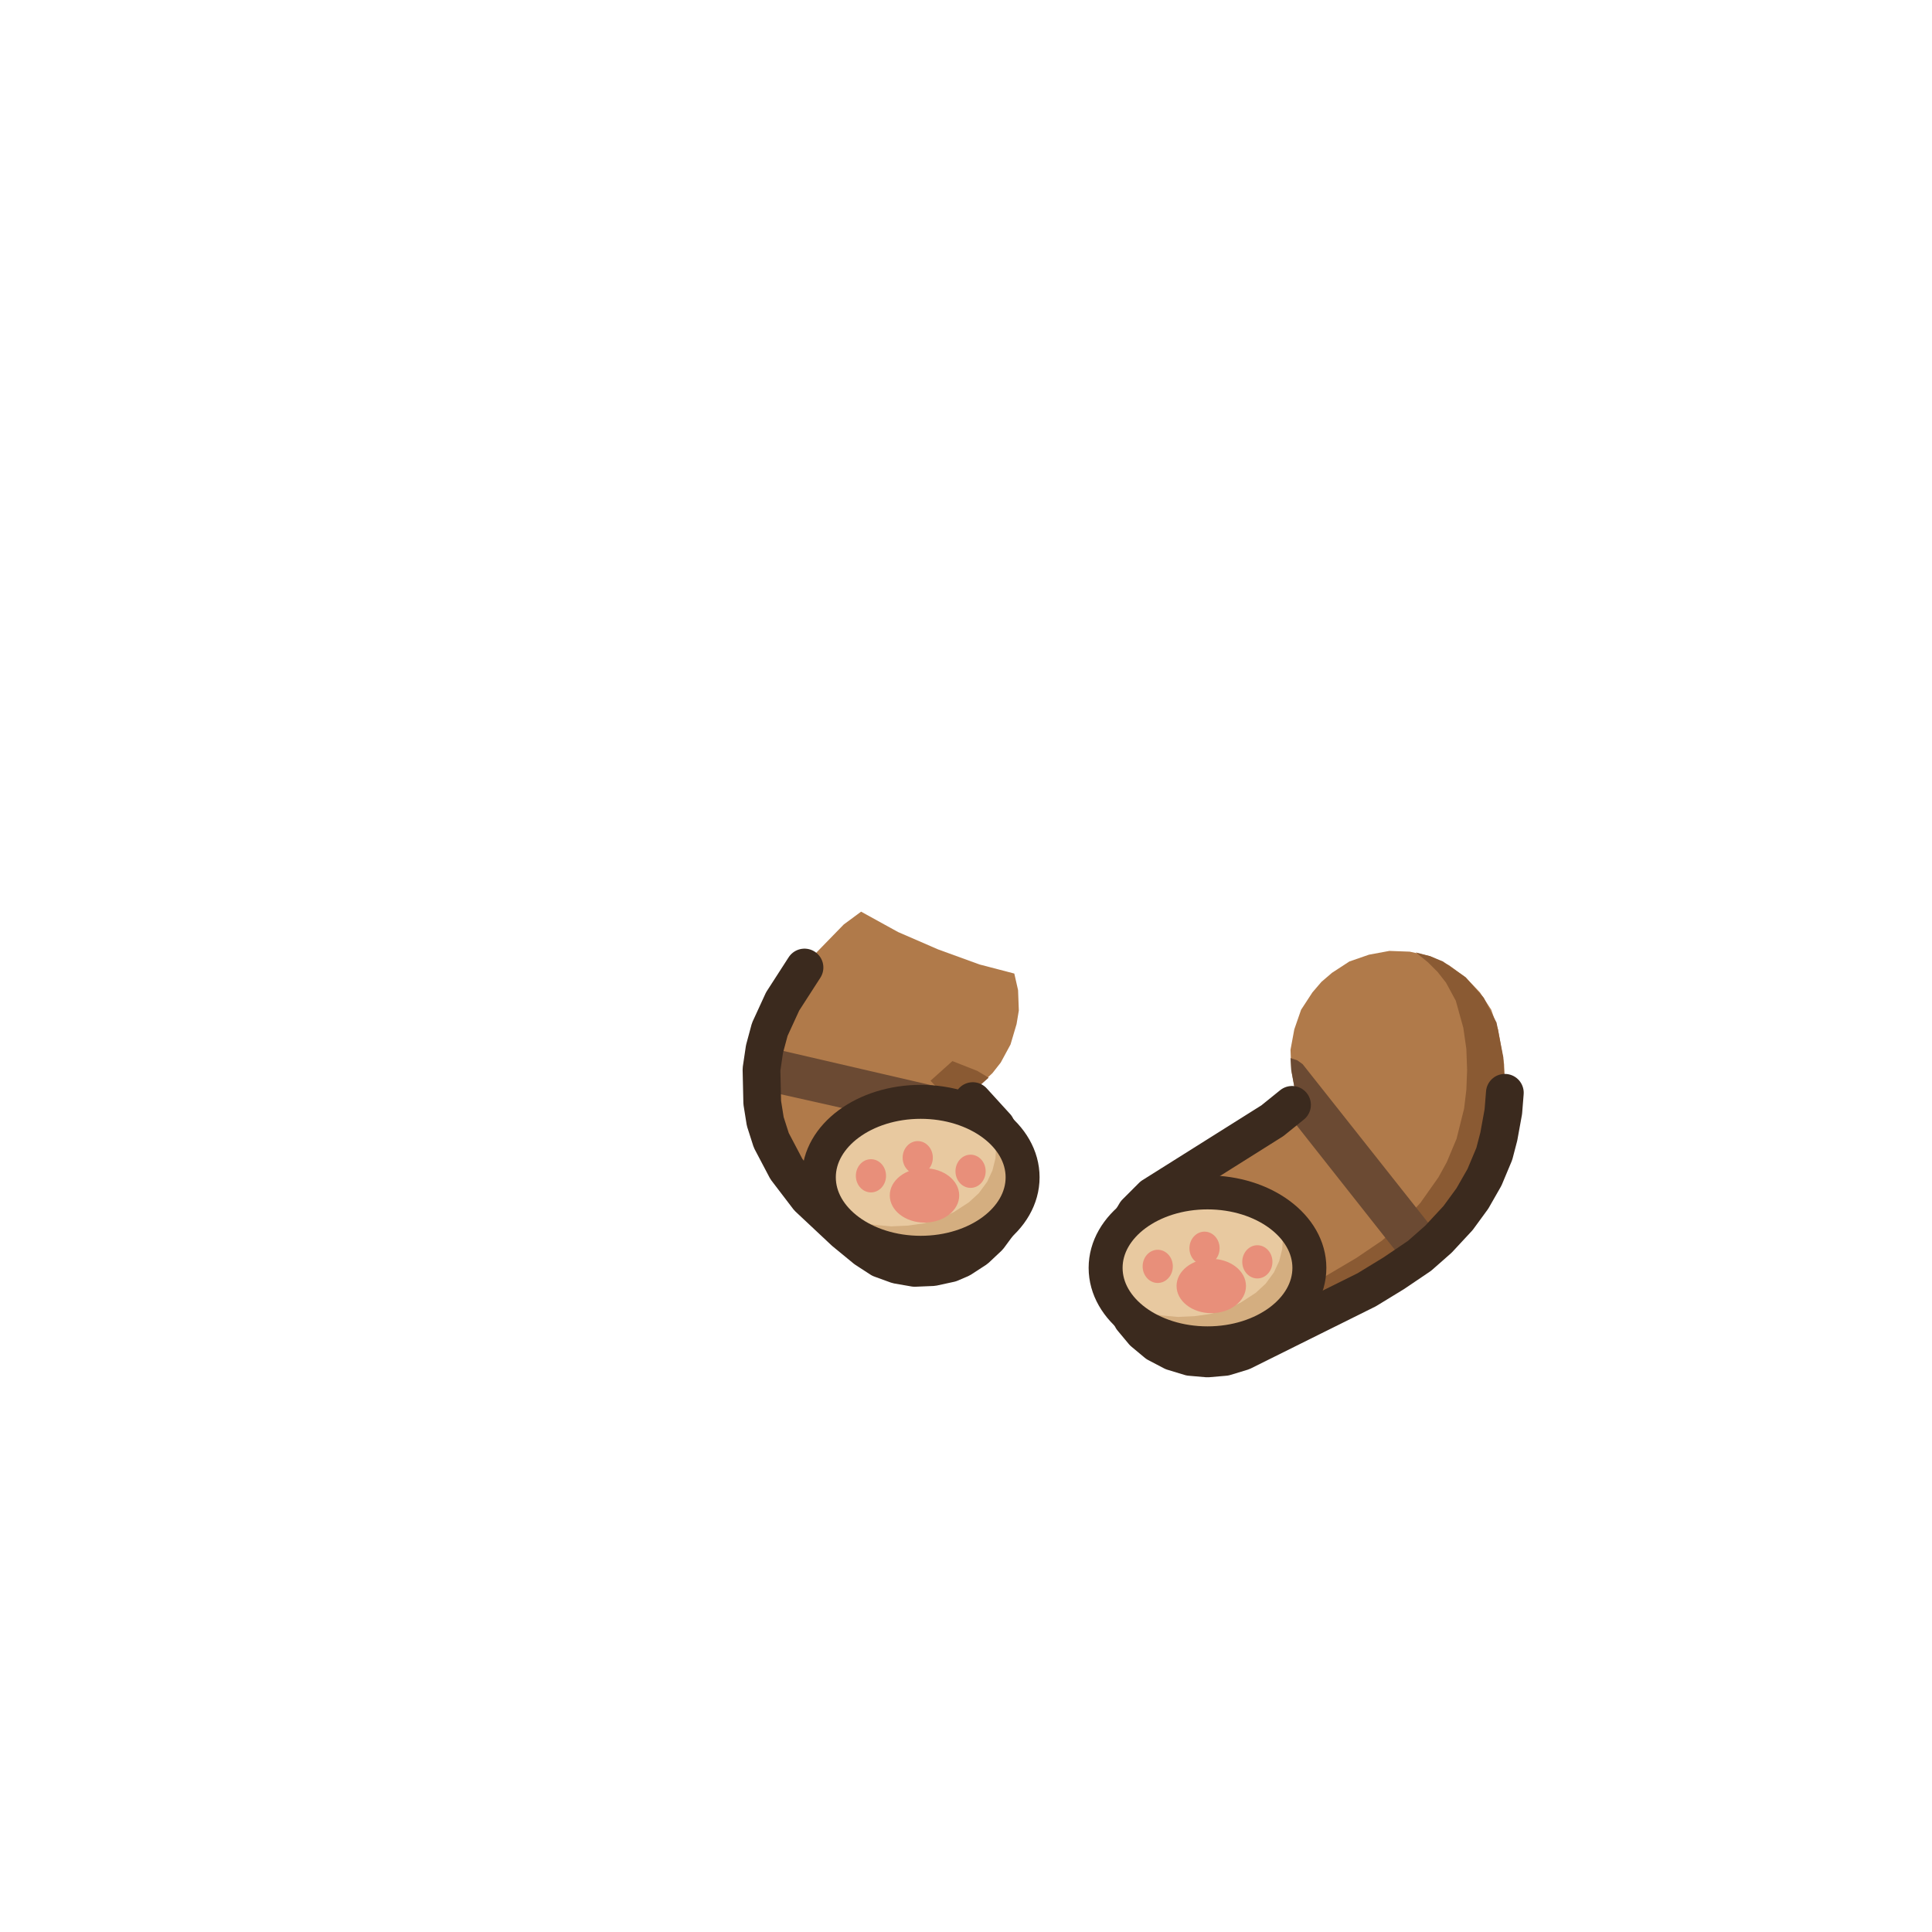
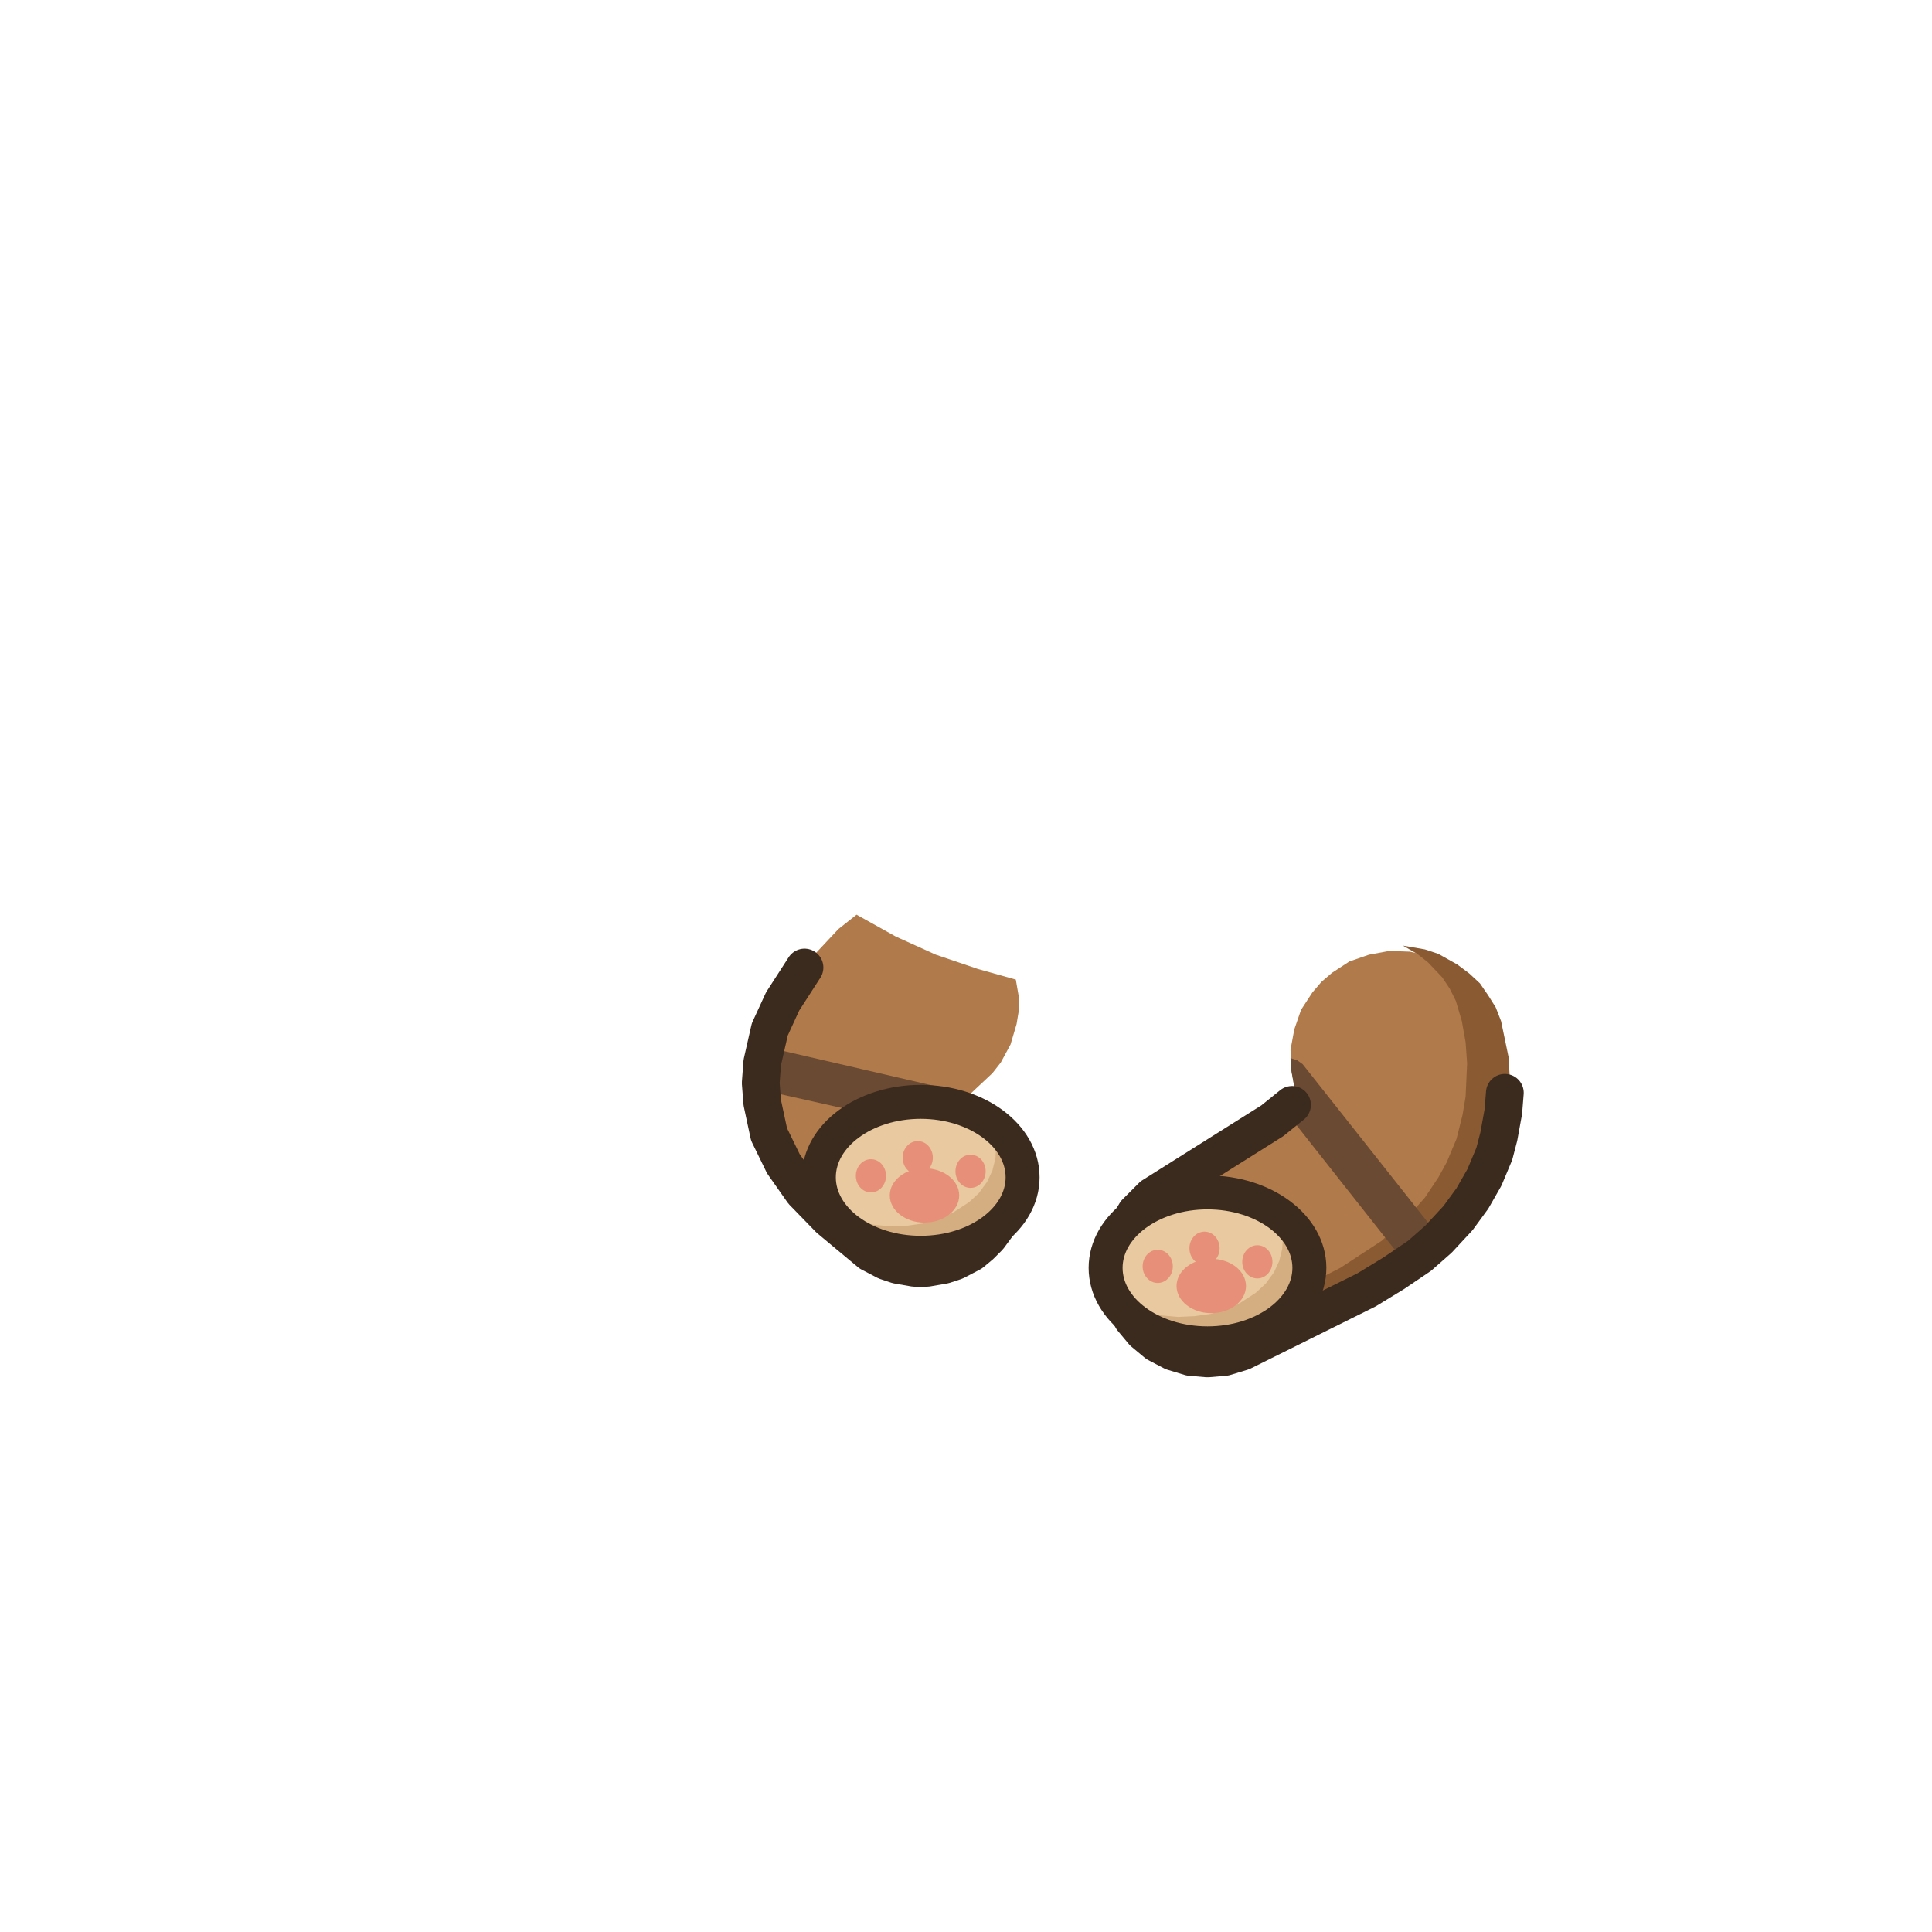
<svg xmlns="http://www.w3.org/2000/svg" viewBox="0 0 256 256">
-   <path d="M103.7 132.7 L102.4 135.5 L101.3 139 L100.8 142.6 L100.9 145.2 L101.4 148.6 L102.2 151.1 L103.8 154.2 L105.9 157.2 L108.4 160.1 L112.9 164.1 L115.3 166 L118.1 167.4 L120.4 167.9 L123.6 167.9 L126.6 167.1 L129.3 165.5 L131.5 163.3 L133.1 160.6 L133.9 157.6 L134 155.2 L133.4 152.1 L132.4 150 L131 148.1 L128.3 145.2 L131.5 142.2 L132.6 140.8 L133.9 138.4 L134.7 135.7 L135 133.9 L134.9 131.2 L134.4 129 L129.8 127.8 L124.3 125.8 L119 123.5 L114.1 120.8 L111.8 122.5 L108.1 126.3 L105.3 130Z" fill="#B07A4A" />
-   <path d="M115.2 165.9 L118.1 167.4 L120.4 167.9 L122.8 168 L125.1 167.6 L127.3 166.8 L129.3 165.5 L131 163.9 L132.4 162 L133.4 159.9 L133.8 158.3 L134 156 L133.9 154.4 L133.4 152.1 L132.4 150 L131 148.1 L128.3 145.2 L131 142.8 L129.5 141.9 L126.2 140.6 L123.3 143.2 L126 146.1 L127 147.3 L127.8 148.7 L128.6 150.9 L129 153.2 L128.9 155.6 L128.4 157.9 L127.4 160 L125.5 162.5 L123 164.4 L120.9 165.4 L119.3 165.8 L117 166Z" fill="#8A5A33" />
+   <path d="M103.7 132.7 L102.4 135.5 L101.3 139 L100.8 142.6 L100.9 145.2 L101.4 148.6 L102.2 151.1 L103.8 154.2 L105.9 157.2 L108.4 160.1 L112.9 164.1 L115.3 166 L118.1 167.4 L120.4 167.9 L123.6 167.9 L126.6 167.1 L129.3 165.5 L131.5 163.3 L133.1 160.6 L133.9 157.6 L134 155.2 L133.4 152.1 L132.4 150 L131 148.1 L128.3 145.2 L131.5 142.2 L132.6 140.8 L133.9 138.4 L134.7 135.7 L135 133.9 L135 132.1 L134.6 129.8 L129.6 128.4 L124 126.5 L118.7 124.1 L113.5 121.2 L111.1 123.1 L108.1 126.3 L105.3 130Z" fill="#B07A4A" />
+   <path d="M115 166.6 L117.2 167.7 L119.5 168.5 L122 168.7 L124.5 168.5 L126.8 167.7 L129 166.6 L131 165 L132.5 163.1 L133.7 160.9 L134.5 158.5 L134.7 156 L134.5 153.5 L133.7 151.2 L132.6 149 L131.5 147.6 L129.3 145.3 L128.1 146.4 L127.2 147.6 L128.1 149.4 L128.6 150.9 L129 154 L128.6 157.1 L128.1 158.6 L127 160.7 L125.5 162.5 L124.3 163.5 L122.3 164.8 L120.9 165.4 L118.6 165.9 L117 166 L115.4 165.9 L113.5 165.5Z" fill="#8A5A33" />
  <path d="M100.8 144.4 L129.8 150.9 L130.8 150.6 L131.5 150.1 L132 149.4 L131 148.1 L128.3 145.2 L128.6 145 L101.4 138.7 L100.9 141.7Z" fill="#6B4A33" />
-   <path d="M103.7 132.7 L102 136.4 L101.3 139 L100.9 141.7 L101 146.1 L101.4 148.6 L102.2 151.1 L104.2 154.9 L107.1 158.7 L111.9 163.2 L114.7 165.5 L116.7 166.8 L118.9 167.6 L121.2 168 L123.6 167.9 L125.9 167.4 L127.3 166.8 L129.3 165.5 L131 163.9 L132.4 162 L133.4 159.9 L133.9 157.6 L134 156 L133.8 153.7 L133.1 151.4 L132 149.3 L128.9 145.9M106.6 128.2 L103.7 132.7" fill="none" stroke="#3B2A1E" stroke-width="5" stroke-linecap="round" stroke-linejoin="round" />
+   <path d="M103.7 132.7 L102 136.4 L101 140.8 L100.8 143.5 L101 146.1 L101.9 150.3 L103.8 154.2 L106.4 157.9 L109.9 161.5 L115.3 166 L117.4 167.1 L118.9 167.6 L121.2 168 L122.8 168 L125.1 167.6 L126.6 167.1 L128.7 166 L129.9 165 L131 163.9 L132.4 162 L133.4 159.9 L133.8 158.3 L134 156 L133.9 154.4 L133.6 152.9 L132.8 150.8M106.6 128.2 L103.7 132.7" fill="none" stroke="#3B2A1E" stroke-width="5" stroke-linecap="round" stroke-linejoin="round" />
  <path d="M168.6 148.5 L152.7 158.5 L150.5 160.7 L148.9 163.4 L148.2 165.7 L148 168 L148.2 170.3 L148.9 172.6 L150 174.7 L151.5 176.5 L153.3 178 L155.4 179.1 L157.7 179.8 L160 180 L162.3 179.8 L164.6 179.1 L178.8 172.1 L182.6 170 L188.1 166.4 L192.2 162.5 L195.1 158.8 L196.7 156 L198 152.9 L198.8 149.7 L199.3 146.4 L199.4 143.8 L199.3 141 L198.5 136.4 L197.6 133.8 L196.1 131.5 L194.2 129.5 L192 127.9 L189.5 126.7 L186.8 126.1 L184.1 126 L181.4 126.5 L178.8 127.4 L176.5 128.9 L175.1 130.1 L173.9 131.5 L172.4 133.8 L171.5 136.4 L171 139.1 L171.1 141.8 L171.8 145.6 L170.9 146.6Z" fill="#B07A4A" />
-   <path d="M153.2 177.9 L156.1 179.4 L158.4 179.9 L161.6 179.9 L164.6 179.1 L178.8 172.1 L184 169.2 L186.8 167.3 L189.9 164.8 L193.2 161.4 L195.6 158 L196.7 156 L198 152.9 L199 148.9 L199.3 146.4 L199.4 143.8 L199.2 140.1 L198.3 135.5 L196.6 132.2 L194.2 129.5 L191.2 127.4 L189.5 126.7 L187.6 126.2 L189.2 127.5 L190.5 128.8 L191.6 130.2 L192.9 132.6 L193.9 136.2 L194.3 139 L194.4 141.8 L194.3 144.4 L194 146.9 L193 150.9 L191.7 154 L190.6 156 L188.2 159.4 L185.6 162.2 L183.1 164.4 L179.7 166.7 L175.3 169.3 L159.6 177.1 L156.6 177.9 L155 178Z" fill="#8A5A33" />
+   <path d="M151.6 177.6 L154.4 179.4 L157.5 180.5 L160.9 180.7 L164.1 180 L177.4 173.5 L182.9 170.6 L188.5 166.9 L190.4 165.3 L192.8 163 L195.7 159.2 L197.7 155.5 L198.6 153.2 L199.3 150.8 L200 146.4 L200.1 143.7 L199.9 140.1 L198.9 135.3 L198.2 133.5 L197.2 131.9 L196.1 130.3 L194.7 129 L193.1 127.8 L190.6 126.4 L188.8 125.8 L185.9 125.3 L187.8 126.4 L189.2 127.5 L191.1 129.5 L192.1 131 L192.9 132.6 L193.7 135.3 L194.2 138.1 L194.4 140.9 L194.2 145.3 L193.8 147.7 L193 150.9 L191.7 154 L190.6 156 L188.8 158.7 L187.2 160.5 L183.1 164.4 L177.6 168 L160.3 176.8 L158.1 177.6 L155.8 178 L153.4 177.9Z" fill="#8A5A33" />
  <path d="M172.6 141 L171.9 140.5 L171 140.2 L171.1 141.8 L171.8 145.6 L170.3 147.2 L186.4 167.6 L190.8 164Z" fill="#6B4A33" />
  <path d="M168.6 148.5 L152.7 158.5 L150.5 160.7 L148.9 163.4 L148.2 165.7 L148 168 L148.2 170.3 L148.9 172.6 L150 174.7 L151.5 176.5 L153.3 178 L155.4 179.1 L157.7 179.8 L160 180 L162.3 179.8 L164.6 179.1 L181.1 170.9 L184.7 168.7 L188.1 166.4 L190.6 164.2 L193.2 161.4 L195.1 158.8 L196.7 156 L198 152.9 L198.6 150.6 L199.2 147.3 L199.4 144.8M171.2 146.4 L168.6 148.5" fill="none" stroke="#3B2A1E" stroke-width="5" stroke-linecap="round" stroke-linejoin="round" />
  <ellipse cx="122" cy="156" rx="13.5" ry="10" fill="#E8C9A0" />
  <path d="M135.5 155.7 L135 153.4 L134.1 151.6 L132.7 149.9 L130.8 148.4 L131.6 150.2 L132 151.8 L131.9 153.5 L131.5 155.1 L130.8 156.6 L129.7 158.1 L128.4 159.3 L126.4 160.6 L124.5 161.5 L122.4 162.1 L120.3 162.4 L118.1 162.5 L115.9 162.3 L113.7 161.9 L111.8 161.2 L109.7 160.1 L110.8 161.6 L112.1 162.8 L113.8 163.9 L116 165 L118.1 165.6 L120.2 165.9 L122.9 166 L125.1 165.7 L127.2 165.2 L129.1 164.5 L130.9 163.5 L132.7 162.1 L134.1 160.4 L134.9 158.9 L135.4 157.3Z" fill="#D4AE80" />
  <ellipse cx="122.5" cy="158.4" rx="4.6" ry="3.6" fill="#E88F7A" />
  <path d="M115.4 153.6 a2 2.2 0 1 0 0.01 0ZM121.6 151.2 a2 2.2 0 1 0 0.01 0ZM128.6 153 a2 2.2 0 1 0 0.01 0Z" fill="#E88F7A" />
  <ellipse cx="122" cy="156" rx="13.5" ry="10" fill="none" stroke="#3B2A1E" stroke-width="4.5" />
  <ellipse cx="160" cy="168" rx="13.5" ry="10" fill="#E8C9A0" />
  <path d="M173.5 167.7 L173 165.4 L172.1 163.6 L170.7 161.9 L168.8 160.4 L169.6 162.2 L170 163.8 L169.9 165.5 L169.5 167.1 L168.8 168.6 L167.7 170.1 L166.4 171.3 L164.4 172.6 L162.5 173.5 L160.4 174.1 L158.3 174.4 L156.1 174.5 L153.9 174.3 L151.7 173.9 L149.8 173.2 L147.7 172.1 L148.8 173.6 L150.1 174.8 L151.8 175.9 L154 177 L156.1 177.6 L158.2 177.9 L160.9 178 L163.1 177.7 L165.2 177.2 L167.1 176.5 L168.9 175.5 L170.7 174.1 L172.1 172.4 L172.9 170.9 L173.4 169.3Z" fill="#D4AE80" />
  <ellipse cx="160.5" cy="170.4" rx="4.6" ry="3.6" fill="#E88F7A" />
  <path d="M153.4 165.6 a2 2.2 0 1 0 0.01 0ZM159.6 163.2 a2 2.2 0 1 0 0.01 0ZM166.6 165 a2 2.2 0 1 0 0.01 0Z" fill="#E88F7A" />
  <ellipse cx="160" cy="168" rx="13.5" ry="10" fill="none" stroke="#3B2A1E" stroke-width="4.5" />
</svg>
